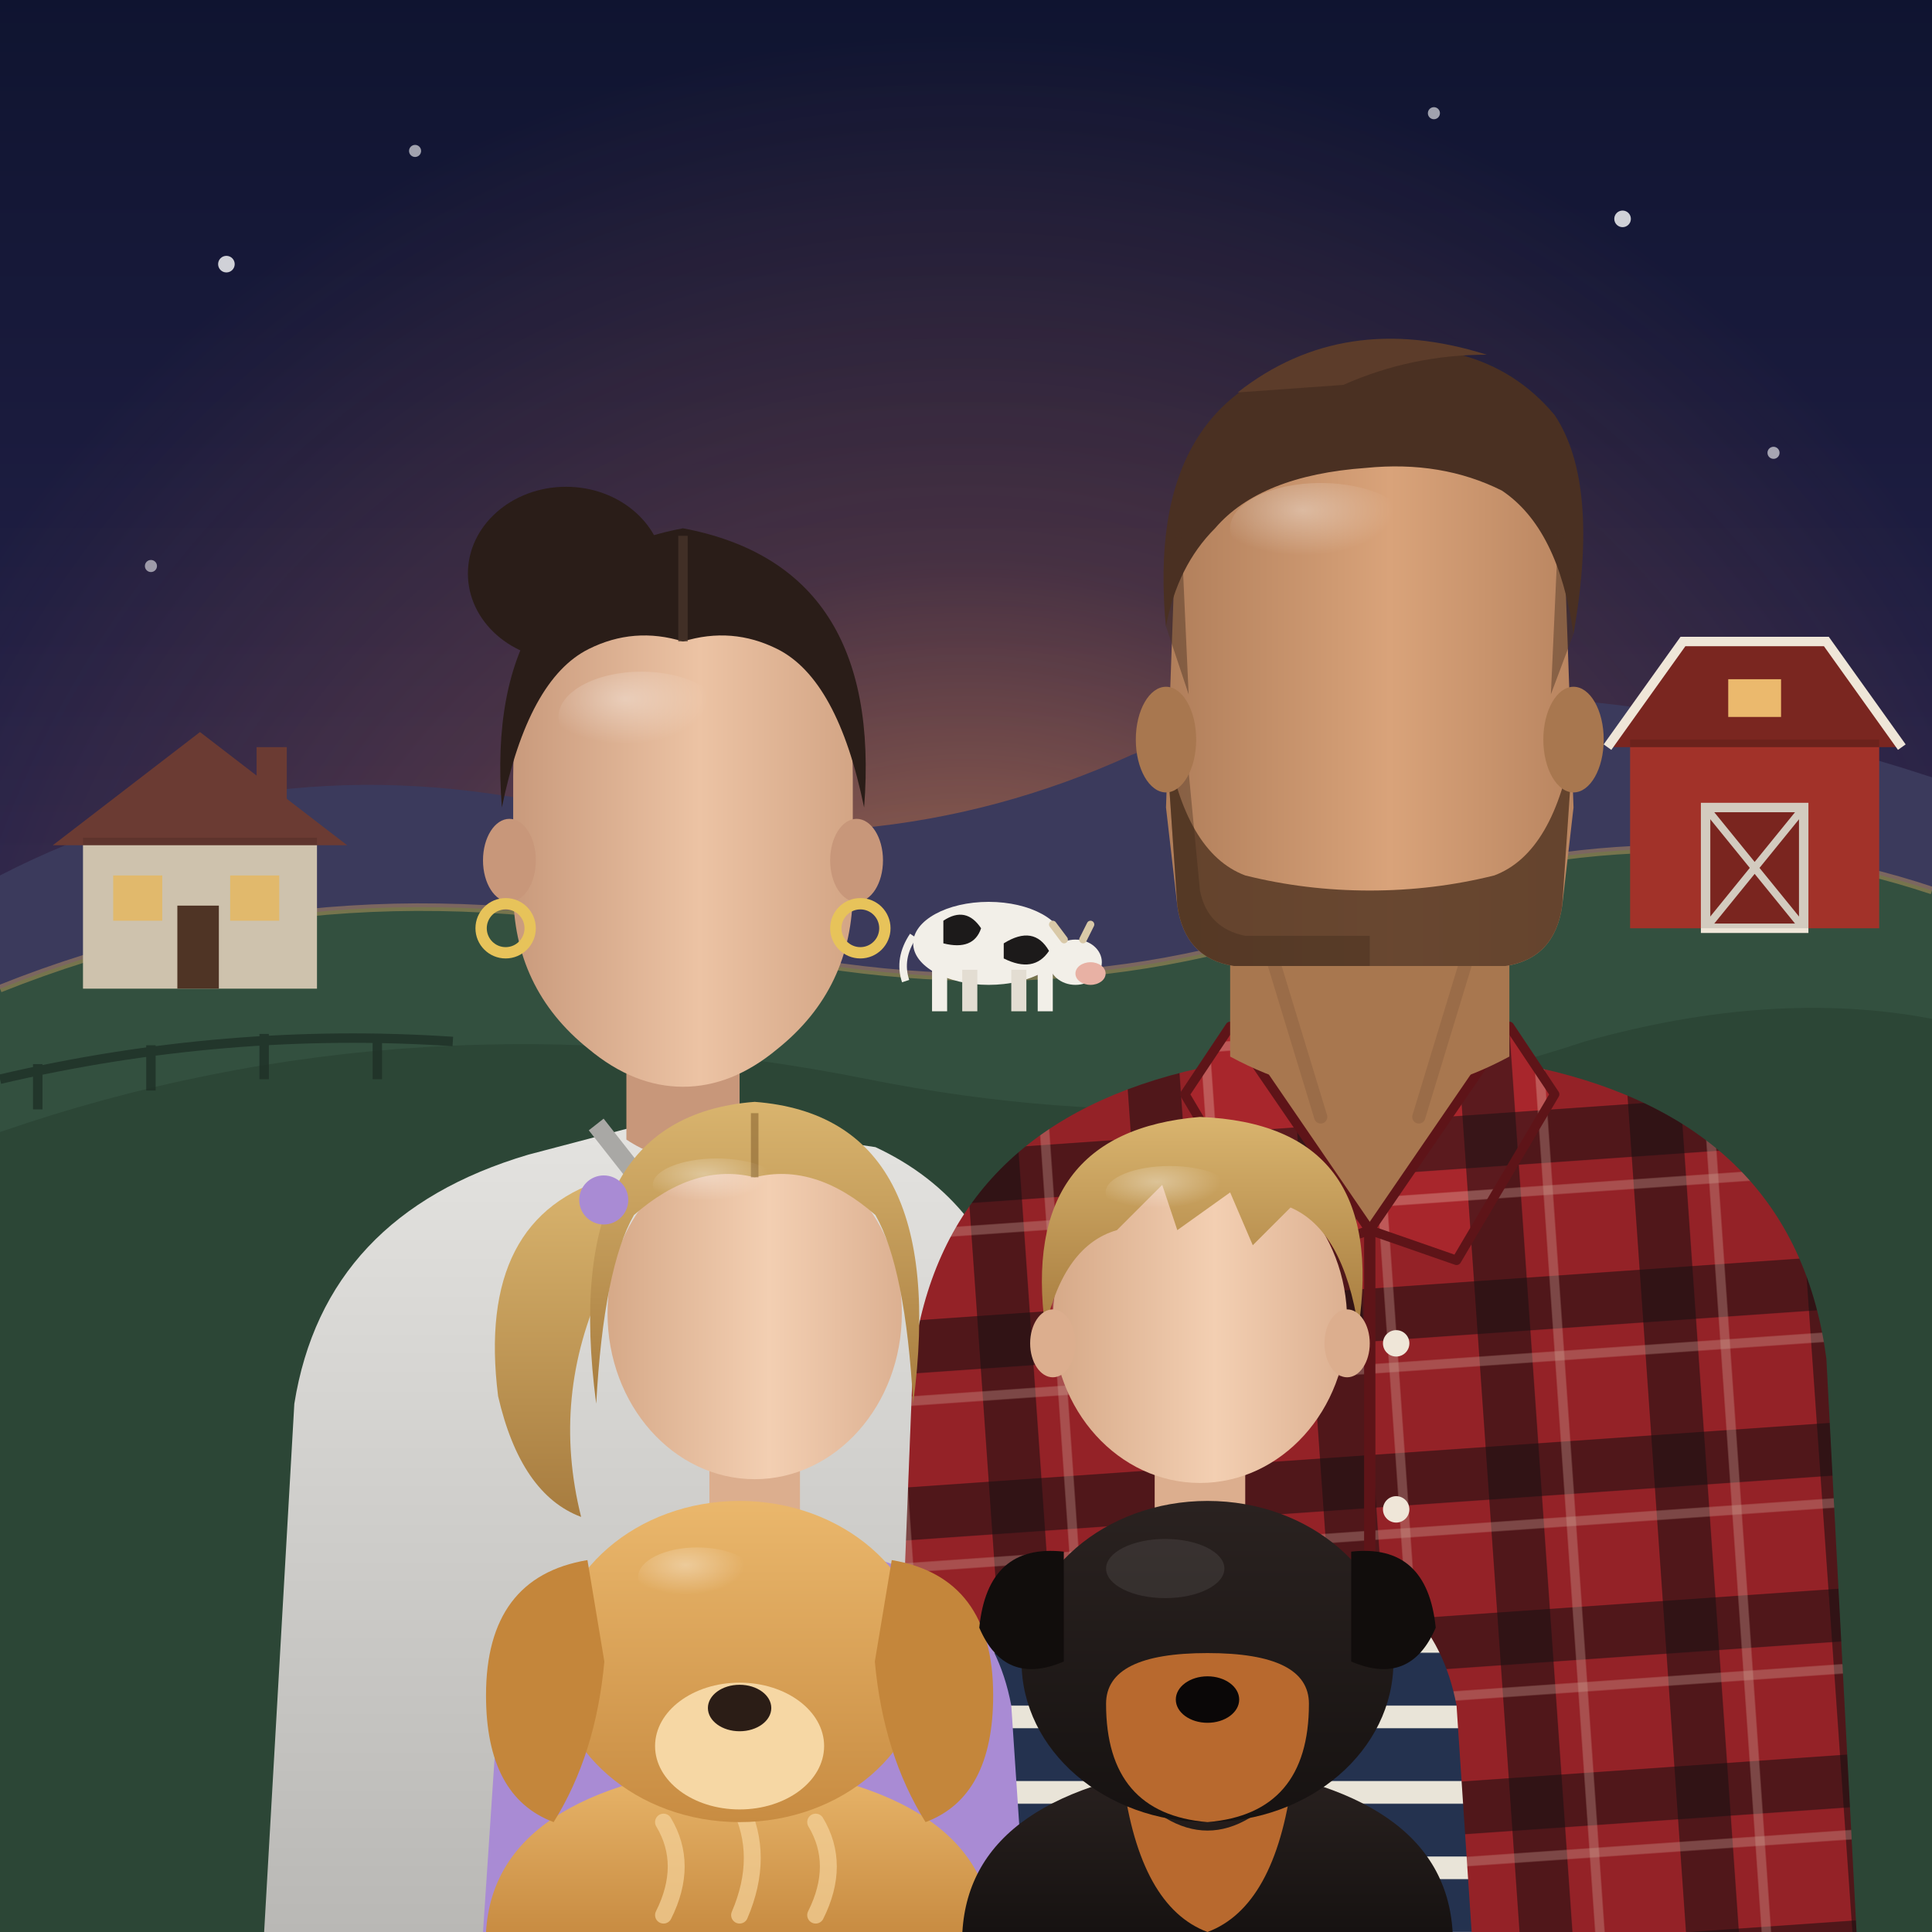
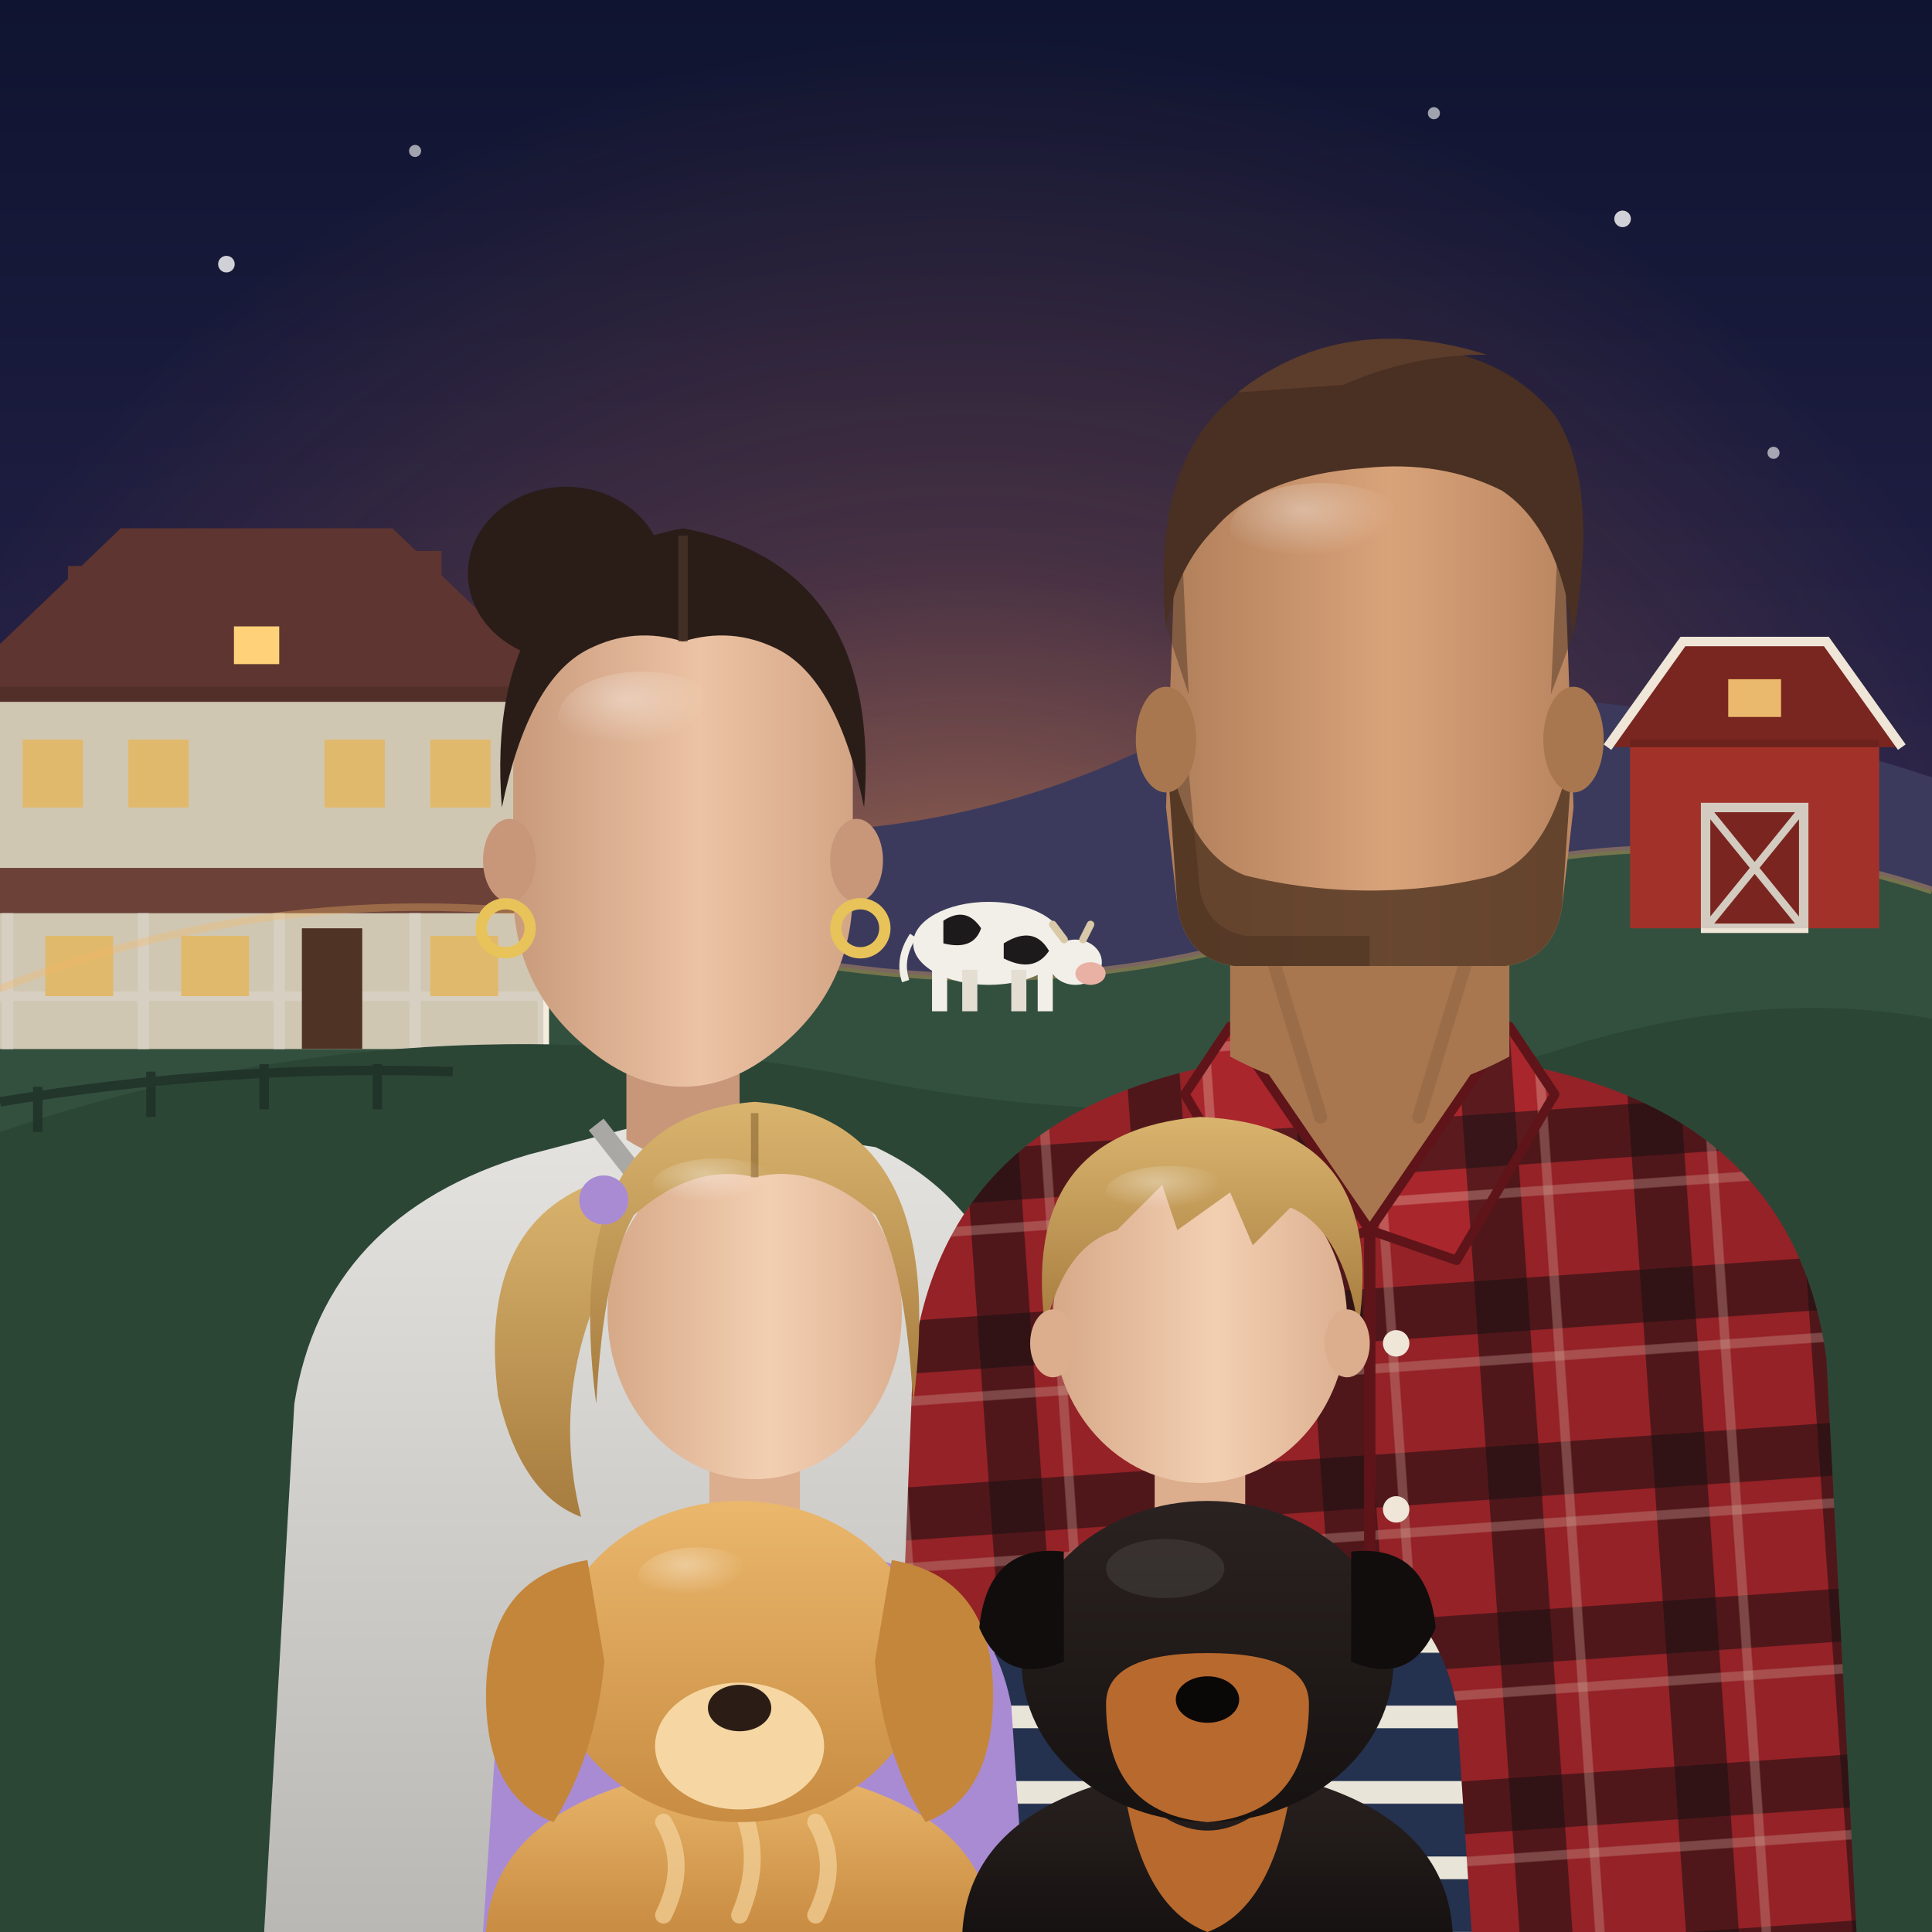
<svg xmlns="http://www.w3.org/2000/svg" viewBox="0 0 512 512" width="512" height="512">
  <defs>
    <linearGradient id="sky" x1="0" y1="0" x2="0" y2="1">
      <stop offset="0" stop-color="#0f1430" />
      <stop offset=".55" stop-color="#2a2550" />
      <stop offset="1" stop-color="#6b3f4c" />
    </linearGradient>
    <radialGradient id="glow" cx=".5" cy=".62" r=".6">
      <stop offset="0" stop-color="#ffb35c" stop-opacity=".75" />
      <stop offset=".55" stop-color="#ff8a4a" stop-opacity=".18" />
      <stop offset="1" stop-color="#ff8a4a" stop-opacity="0" />
    </radialGradient>
    <linearGradient id="skinA" x1="0" y1="0" x2="1" y2="0">
      <stop offset="0" stop-color="#b07e5a" />
      <stop offset=".55" stop-color="#d9a37a" />
      <stop offset="1" stop-color="#b98560" />
    </linearGradient>
    <linearGradient id="skinR" x1="0" y1="0" x2="1" y2="0">
      <stop offset="0" stop-color="#c99a7c" />
      <stop offset=".55" stop-color="#ecc3a4" />
      <stop offset="1" stop-color="#d3a585" />
    </linearGradient>
    <linearGradient id="skinK" x1="0" y1="0" x2="1" y2="0">
      <stop offset="0" stop-color="#d6a988" />
      <stop offset=".55" stop-color="#f3cfb2" />
      <stop offset="1" stop-color="#dcb091" />
    </linearGradient>
    <linearGradient id="rash" x1="0" y1="0" x2="0" y2="1">
      <stop offset="0" stop-color="#2a55d6" />
      <stop offset="1" stop-color="#173a9e" />
    </linearGradient>
    <linearGradient id="jumper" x1="0" y1="0" x2="0" y2="1">
      <stop offset="0" stop-color="#e4e3e0" />
      <stop offset="1" stop-color="#b9b8b5" />
    </linearGradient>
    <linearGradient id="blonde" x1="0" y1="0" x2="0" y2="1">
      <stop offset="0" stop-color="#d9b46e" />
      <stop offset="1" stop-color="#a77c3f" />
    </linearGradient>
    <pattern id="stripe" width="20" height="20" patternUnits="userSpaceOnUse">
      <rect width="20" height="20" fill="#24324f" />
      <rect y="12" width="20" height="6" fill="#e9e4d8" />
    </pattern>
    <linearGradient id="pup" x1="0" y1="0" x2="0" y2="1">
      <stop offset="0" stop-color="#eab76c" />
      <stop offset="1" stop-color="#c88c42" />
    </linearGradient>
    <linearGradient id="rott" x1="0" y1="0" x2="0" y2="1">
      <stop offset="0" stop-color="#2a2220" />
      <stop offset="1" stop-color="#161211" />
    </linearGradient>
    <linearGradient id="dog" x1="0" y1="0" x2="0" y2="1">
      <stop offset="0" stop-color="#e2a85a" />
      <stop offset="1" stop-color="#bf8238" />
    </linearGradient>
    <pattern id="flanno" width="44" height="44" patternUnits="userSpaceOnUse" patternTransform="rotate(-4)">
      <rect width="44" height="44" fill="#a8262c" />
      <rect x="0" y="14" width="44" height="14" fill="#1c1012" opacity=".55" />
      <rect x="14" y="0" width="14" height="44" fill="#1c1012" opacity=".55" />
      <rect x="0" y="34" width="44" height="2.5" fill="#e9b7a8" opacity=".35" />
      <rect x="34" y="0" width="2.5" height="44" fill="#e9b7a8" opacity=".35" />
    </pattern>
    <radialGradient id="shine" cx=".4" cy=".3" r=".5">
      <stop offset="0" stop-color="#fff" stop-opacity=".35" />
      <stop offset="1" stop-color="#fff" stop-opacity="0" />
    </radialGradient>
  </defs>
  <rect width="512" height="512" fill="url(#sky)" />
  <rect width="512" height="512" fill="url(#glow)" />
  <g fill="#fff">
    <circle cx="60" cy="70" r="2.2" opacity=".8" />
    <circle cx="110" cy="40" r="1.6" opacity=".6" />
    <circle cx="430" cy="58" r="2.2" opacity=".8" />
    <circle cx="470" cy="120" r="1.6" opacity=".6" />
    <circle cx="40" cy="150" r="1.6" opacity=".55" />
    <circle cx="380" cy="30" r="1.6" opacity=".6" />
  </g>
  <path d="M0,232 Q70,196 150,214 Q230,232 300,200 Q390,166 512,206 L512,512 L0,512 Z" fill="#3b3a5c" />
  <path d="M0,262 Q90,226 190,250 Q280,272 360,240 Q440,212 512,236 L512,512 L0,512 Z" fill="#33503f" />
+   <g>
+     <rect x="-6" y="182" width="150" height="96" fill="#ece1cb" />
+     <path d="M-16,186 L32,140 L104,140 L152,186 Z" fill="#5e3530" />
+     <rect x="18" y="150" width="9" height="22" fill="#5e3530" />
+     <rect x="108" y="146" width="9" height="20" fill="#5e3530" />
+     <path d="M56,170 L68,154 L80,170 Z" fill="#5e3530" />
+     <rect x="62" y="166" width="12" height="10" fill="#ffd27a" />
+     <rect x="6" y="196" width="16" height="18" fill="#ffd27a" />
+     <rect x="34" y="196" width="16" height="18" fill="#ffd27a" />
+     <rect x="86" y="196" width="16" height="18" fill="#ffd27a" />
+     <rect x="114" y="196" width="16" height="18" fill="#ffd27a" />
+     <path d="M-10,230 L148,230 L156,242 L-10,242 Z" fill="#7a4a3f" />
+     <g stroke="#f4ecdc" stroke-width="3">
+       <path d="M2,242 V278 M38,242 V278 M74,242 V278 M110,242 V278 M144,242 V278" />
+     </g>
+     <path d="M-10,264 H152" stroke="#f4ecdc" stroke-width="2.5" />
+     <rect x="12" y="248" width="18" height="16" fill="#ffd27a" />
+     <rect x="48" y="248" width="18" height="16" fill="#ffd27a" />
+     <rect x="80" y="246" width="16" height="32" fill="#5a3b2a" />
+     <rect x="114" y="248" width="18" height="16" fill="#ffd27a" />
+     <rect x="-6" y="182" width="150" height="96" fill="#000" opacity=".12" />
+   </g>
  <path d="M0,300 Q110,262 230,286 Q330,306 420,276 Q470,262 512,270 L512,512 L0,512 Z" fill="#2c4636" />
  <path d="M0,262 Q90,226 190,250 Q280,272 360,240 Q440,212 512,236" fill="none" stroke="#f3b866" stroke-width="2" opacity=".35" />
  <g stroke="#1e2f26" stroke-width="2.5" opacity=".8">
-     <path d="M0,286 Q60,272 120,276" fill="none" />
-     <path d="M10,282 v12 M40,277 v12 M70,274 v12 M100,274 v12" />
-   </g>
-   <g>
-     <rect x="22" y="222" width="62" height="40" fill="#e9dcc4" />
-     <path d="M14,224 L53,194 L92,224 Z" fill="#6b3b33" />
-     <rect x="68" y="198" width="8" height="16" fill="#6b3b33" />
-     <rect x="30" y="232" width="13" height="12" fill="#ffd27a" />
-     <rect x="61" y="232" width="13" height="12" fill="#ffd27a" />
-     <rect x="47" y="240" width="11" height="22" fill="#5a3b2a" />
-     <rect x="22" y="222" width="62" height="40" fill="#000" opacity=".12" />
+     <path d="M0,292 Q60,282 120,284" fill="none" />
+     <path d="M10,288 v12 M40,284 v12 M70,282 v12 M100,282 v12" />
  </g>
  <g>
    <rect x="432" y="196" width="66" height="50" fill="#b8392f" />
    <path d="M426,198 L446,170 L484,170 L504,198 Z" fill="#7a2620" />
    <path d="M426,198 L446,170 L484,170 L504,198" fill="none" stroke="#efe6d8" stroke-width="2.5" />
    <rect x="452" y="214" width="26" height="32" fill="#8a2a23" stroke="#efe6d8" stroke-width="2.5" />
    <path d="M452,214 L478,246 M478,214 L452,246" stroke="#efe6d8" stroke-width="2" />
    <rect x="458" y="180" width="14" height="10" fill="#ffd27a" opacity=".85" />
    <rect x="432" y="196" width="66" height="50" fill="#000" opacity=".12" />
  </g>
  <g transform="translate(240,236)">
    <ellipse cx="22" cy="14" rx="20" ry="11" fill="#f2efe8" />
    <path d="M10,8 q6,-4 10,2 q-2,6 -10,4 Z M26,14 q8,-5 12,2 q-4,6 -12,2 Z" fill="#1c1a1a" />
    <rect x="7" y="20" width="4" height="12" fill="#f2efe8" />
    <rect x="15" y="21" width="4" height="11" fill="#e3ddd2" />
    <rect x="28" y="21" width="4" height="11" fill="#e3ddd2" />
    <rect x="35" y="20" width="4" height="12" fill="#f2efe8" />
    <ellipse cx="45" cy="19" rx="7" ry="6" fill="#f2efe8" />
    <ellipse cx="49" cy="22" rx="4" ry="3" fill="#e8b1a4" />
    <path d="M42,13 l-3,-4 M47,13 l2,-4" stroke="#d9c9a8" stroke-width="2" stroke-linecap="round" />
    <path d="M2,12 q-4,6 -2,12" stroke="#f2efe8" stroke-width="2" fill="none" />
  </g>
  <g>
    <ellipse cx="150" cy="152" rx="26" ry="23" fill="#2a1d18" />
    <path d="M70,512 L78,372 Q86,322 140,306 L178,296 L232,304 Q262,318 270,352 L276,512 Z" fill="url(#jumper)" />
    <path d="M158,298 L180,326 L204,298" fill="none" stroke="#a9a8a5" stroke-width="5" stroke-linejoin="round" />
    <path d="M172,324 L180,326 L188,324" stroke="#9c9b98" stroke-width="3" fill="none" />
    <path d="M166,262 L166,302 Q181,312 196,302 L196,262 Z" fill="#c8977a" />
    <path d="M136,206 Q136,152 181,152 Q226,152 226,206 L226,236 Q226,262 206,278 Q194,288 181,288 Q168,288 156,278 Q136,262 136,236 Z" fill="url(#skinR)" />
    <path d="M133,214 Q128,150 181,140 Q234,150 229,214 Q222,180 206,172 Q194,166 181,170 Q168,166 156,172 Q140,180 133,214 Z" fill="#2a1d18" />
    <path d="M181,142 L181,170" stroke="#4a362c" stroke-width="2.5" opacity=".7" />
    <ellipse cx="135" cy="228" rx="7" ry="11" fill="#c8977a" />
    <ellipse cx="227" cy="228" rx="7" ry="11" fill="#c8977a" />
    <circle cx="134" cy="246" r="6.5" fill="none" stroke="#e7c35a" stroke-width="3" />
    <circle cx="228" cy="246" r="6.5" fill="none" stroke="#e7c35a" stroke-width="3" />
    <ellipse cx="170" cy="190" rx="22" ry="12" fill="url(#shine)" />
  </g>
  <g>
    <path d="M236,512 L242,360 Q250,300 314,284 L340,278 L386,278 L412,284 Q476,300 484,360 L492,512 Z" fill="url(#flanno)" />
    <path d="M236,512 L242,360 Q250,300 314,284 L340,278 L386,278 L412,284 Q476,300 484,360 L492,512 Z" fill="#000" opacity=".12" />
    <path d="M330,276 L363,326 L396,276 Z" fill="#a8774f" />
    <path d="M326,272 L363,326 L340,334 L314,290 Z" fill="url(#flanno)" stroke="#5e1418" stroke-width="2.5" stroke-linejoin="round" />
    <path d="M400,272 L363,326 L386,334 L412,290 Z" fill="url(#flanno)" stroke="#5e1418" stroke-width="2.5" stroke-linejoin="round" />
    <path d="M363,326 L363,512" stroke="#5e1418" stroke-width="3" />
    <circle cx="370" cy="356" r="3.5" fill="#efe6d8" />
    <circle cx="370" cy="400" r="3.5" fill="#efe6d8" />
    <circle cx="370" cy="444" r="3.5" fill="#efe6d8" />
    <path d="M326,226 L326,280 Q363,300 400,280 L400,226 Z" fill="#a8774f" />
    <path d="M336,250 L350,296 M390,250 L376,296" stroke="#8a5f40" stroke-width="3.5" stroke-linecap="round" opacity=".45" />
    <path d="M311,158 Q311,96 363,96 Q415,96 415,158 L417,214 L414,240 Q412,254 399,256 L327,256 Q314,254 312,240 L309,214 Z" fill="url(#skinA)" />
    <path d="M309,196 L312,240 Q314,254 327,256 L399,256 Q412,254 414,240 L417,196 Q412,226 396,232 Q380,236 363,236 Q346,236 330,232 Q314,226 309,196 Z" fill="#5a3b26" opacity=".88" />
    <path d="M309,196 L312,240 Q314,254 327,256 L363,256 L363,248 L330,248 Q320,246 318,236 L314,194 Z" fill="#3a2618" opacity=".35" />
    <path d="M309,166 Q303,104 352,94 Q392,86 412,110 Q424,128 417,168 Q413,140 398,130 Q382,122 362,124 Q334,126 322,140 Q312,150 309,166 Z" fill="#4a3022" />
    <path d="M328,104 Q356,82 394,94 Q374,94 356,102 Z" fill="#5c3c2a" />
    <path d="M309,166 Q307,150 313,140 L315,184 Z M417,168 Q419,150 413,140 L411,184 Z" fill="#4a3022" opacity=".45" />
    <ellipse cx="309" cy="196" rx="8" ry="14" fill="#a8774f" />
    <ellipse cx="417" cy="196" rx="8" ry="14" fill="#a8774f" />
    <ellipse cx="350" cy="140" rx="24" ry="12" fill="url(#shine)" />
  </g>
  <g>
    <path d="M246,512 L250,452 Q256,420 290,412 L346,412 Q380,420 386,452 L390,512 Z" fill="url(#stripe)" />
    <path d="M296,414 Q318,430 340,414" fill="none" stroke="#24324f" stroke-width="6" />
    <path d="M306,384 L306,416 Q318,424 330,416 L330,384 Z" fill="#dcae8e" />
    <ellipse cx="318" cy="350" rx="39" ry="43" fill="url(#skinK)" />
    <path d="M277,352 Q270,300 318,296 Q368,298 360,352 Q356,326 342,320 L332,330 L326,316 L312,326 L308,314 L296,326 Q282,330 277,352 Z" fill="url(#blonde)" />
    <ellipse cx="279" cy="356" rx="6" ry="9" fill="#dcae8e" />
    <ellipse cx="357" cy="356" rx="6" ry="9" fill="#dcae8e" />
    <ellipse cx="310" cy="316" rx="17" ry="7" fill="url(#shine)" />
  </g>
  <g>
    <path d="M128,512 L132,452 Q138,420 172,412 L228,412 Q262,420 268,452 L272,512 Z" fill="#a98bd4" />
    <path d="M176,413 Q188,432 200,422 Q212,432 224,413 L216,410 Q200,420 184,410 Z" fill="#f4f0ea" />
    <path d="M188,382 L188,414 Q200,422 212,414 L212,382 Z" fill="#dcae8e" />
    <path d="M162,312 Q126,322 132,370 Q138,396 154,402 Q146,370 160,340 Z" fill="url(#blonde)" />
    <ellipse cx="200" cy="348" rx="39" ry="44" fill="url(#skinK)" />
    <path d="M158,372 Q148,296 200,292 Q252,296 242,372 Q240,336 232,322 Q216,308 200,312 Q184,308 168,322 Q160,336 158,372 Z" fill="url(#blonde)" />
    <path d="M200,295 L200,312" stroke="#8a6532" stroke-width="2" opacity=".6" />
    <circle cx="160" cy="318" r="6.5" fill="#a98bd4" />
    <ellipse cx="190" cy="314" rx="17" ry="7" fill="url(#shine)" />
  </g>
  <g transform="translate(196,512) scale(1.12) translate(-196,-512)">
    <path d="M136,512 Q138,478 196,472 Q254,478 256,512 Z" fill="url(#pup)" />
    <path d="M178,486 q6,10 0,22 M196,482 q6,12 0,26 M214,486 q6,10 0,22" stroke="#f5d39b" stroke-width="4" fill="none" stroke-linecap="round" opacity=".7" />
    <ellipse cx="196" cy="448" rx="44" ry="38" fill="url(#pup)" />
    <path d="M160,424 Q136,428 136,456 Q136,480 152,486 Q162,470 164,448 Z" fill="#c4863b" />
    <path d="M232,424 Q256,428 256,456 Q256,480 240,486 Q230,470 228,448 Z" fill="#c4863b" />
    <ellipse cx="196" cy="468" rx="20" ry="15" fill="#f6d7a4" />
    <ellipse cx="196" cy="459" rx="7.5" ry="5.5" fill="#2b1d16" />
    <ellipse cx="186" cy="428" rx="14" ry="7" fill="url(#shine)" />
  </g>
  <g transform="translate(320,512) scale(1.12) translate(-320,-512)">
    <path d="M262,512 Q264,478 320,472 Q376,478 378,512 Z" fill="url(#rott)" />
    <path d="M300,476 Q320,500 340,476 Q336,506 320,512 Q304,506 300,476 Z" fill="#b8692e" />
    <ellipse cx="320" cy="448" rx="44" ry="38" fill="url(#rott)" />
    <path d="M286,422 Q268,420 266,440 Q272,454 286,448 Z M354,422 Q372,420 374,440 Q368,454 354,448 Z" fill="#110d0c" />
    <path d="M296,458 Q296,446 320,446 Q344,446 344,458 Q344,484 320,486 Q296,484 296,458 Z" fill="#b8692e" />
    <ellipse cx="320" cy="457" rx="7.5" ry="5.5" fill="#0a0707" />
    <ellipse cx="310" cy="426" rx="14" ry="7" fill="#fff" opacity=".08" />
  </g>
</svg>
